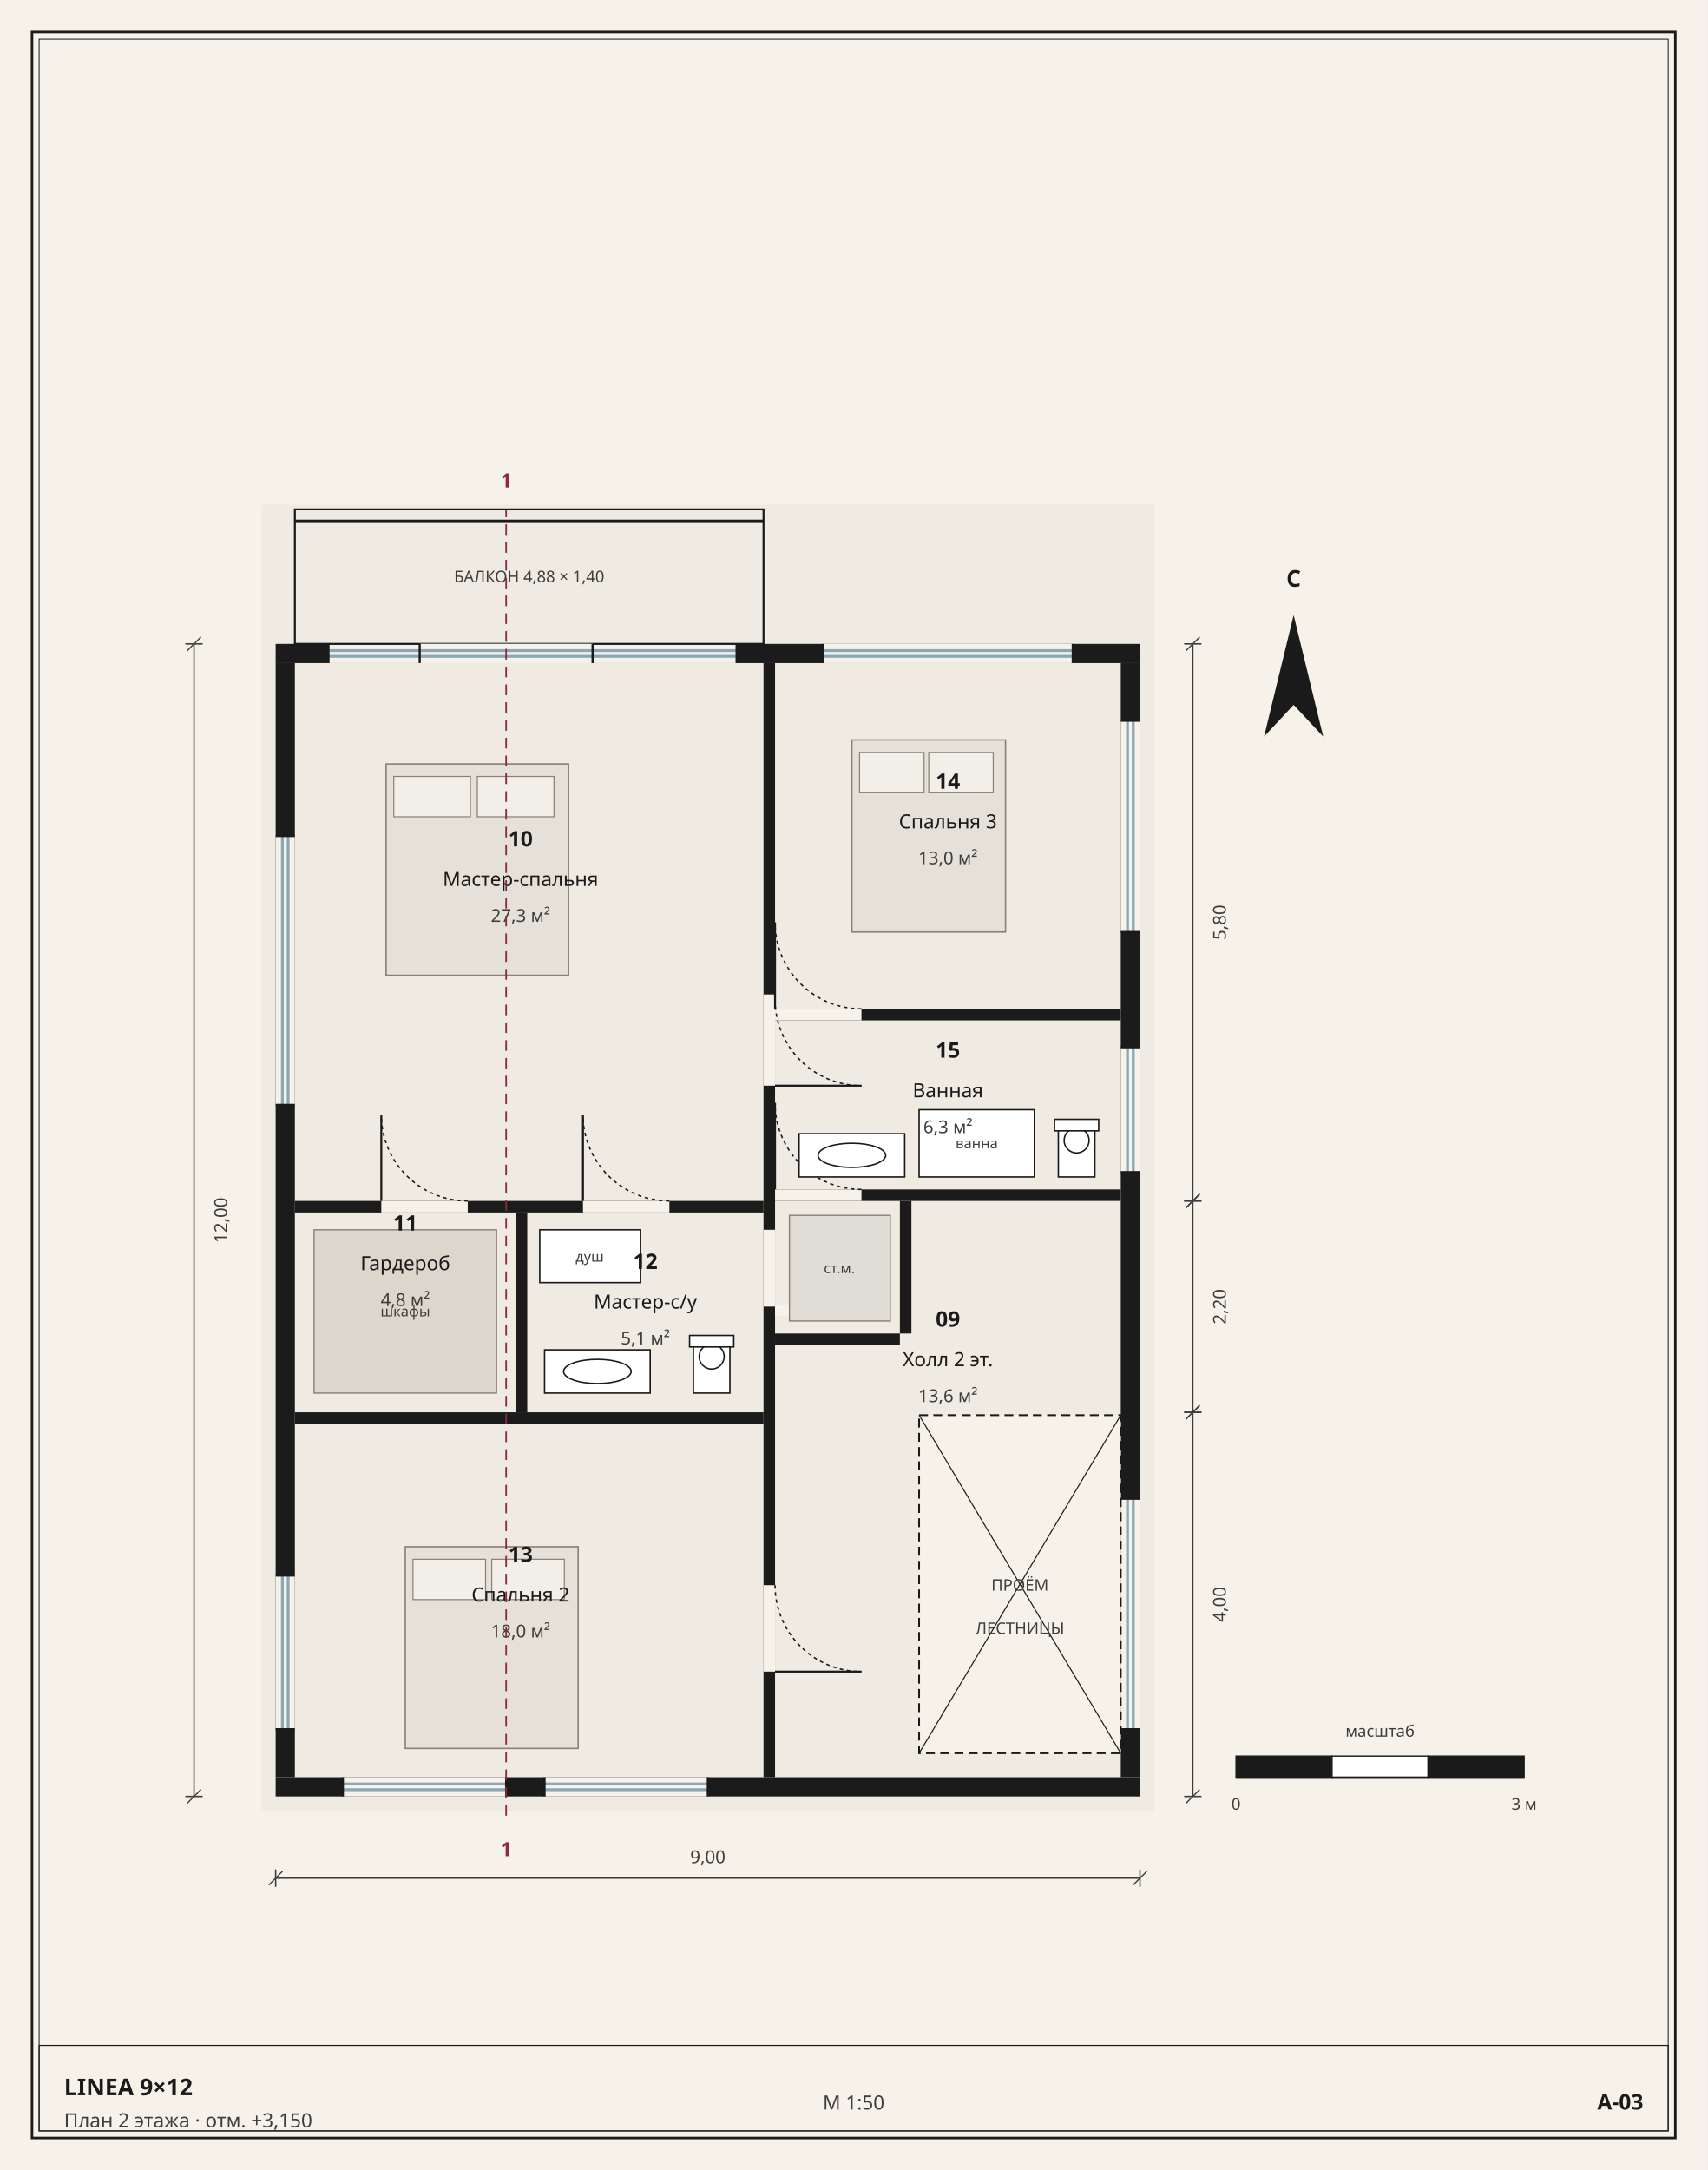
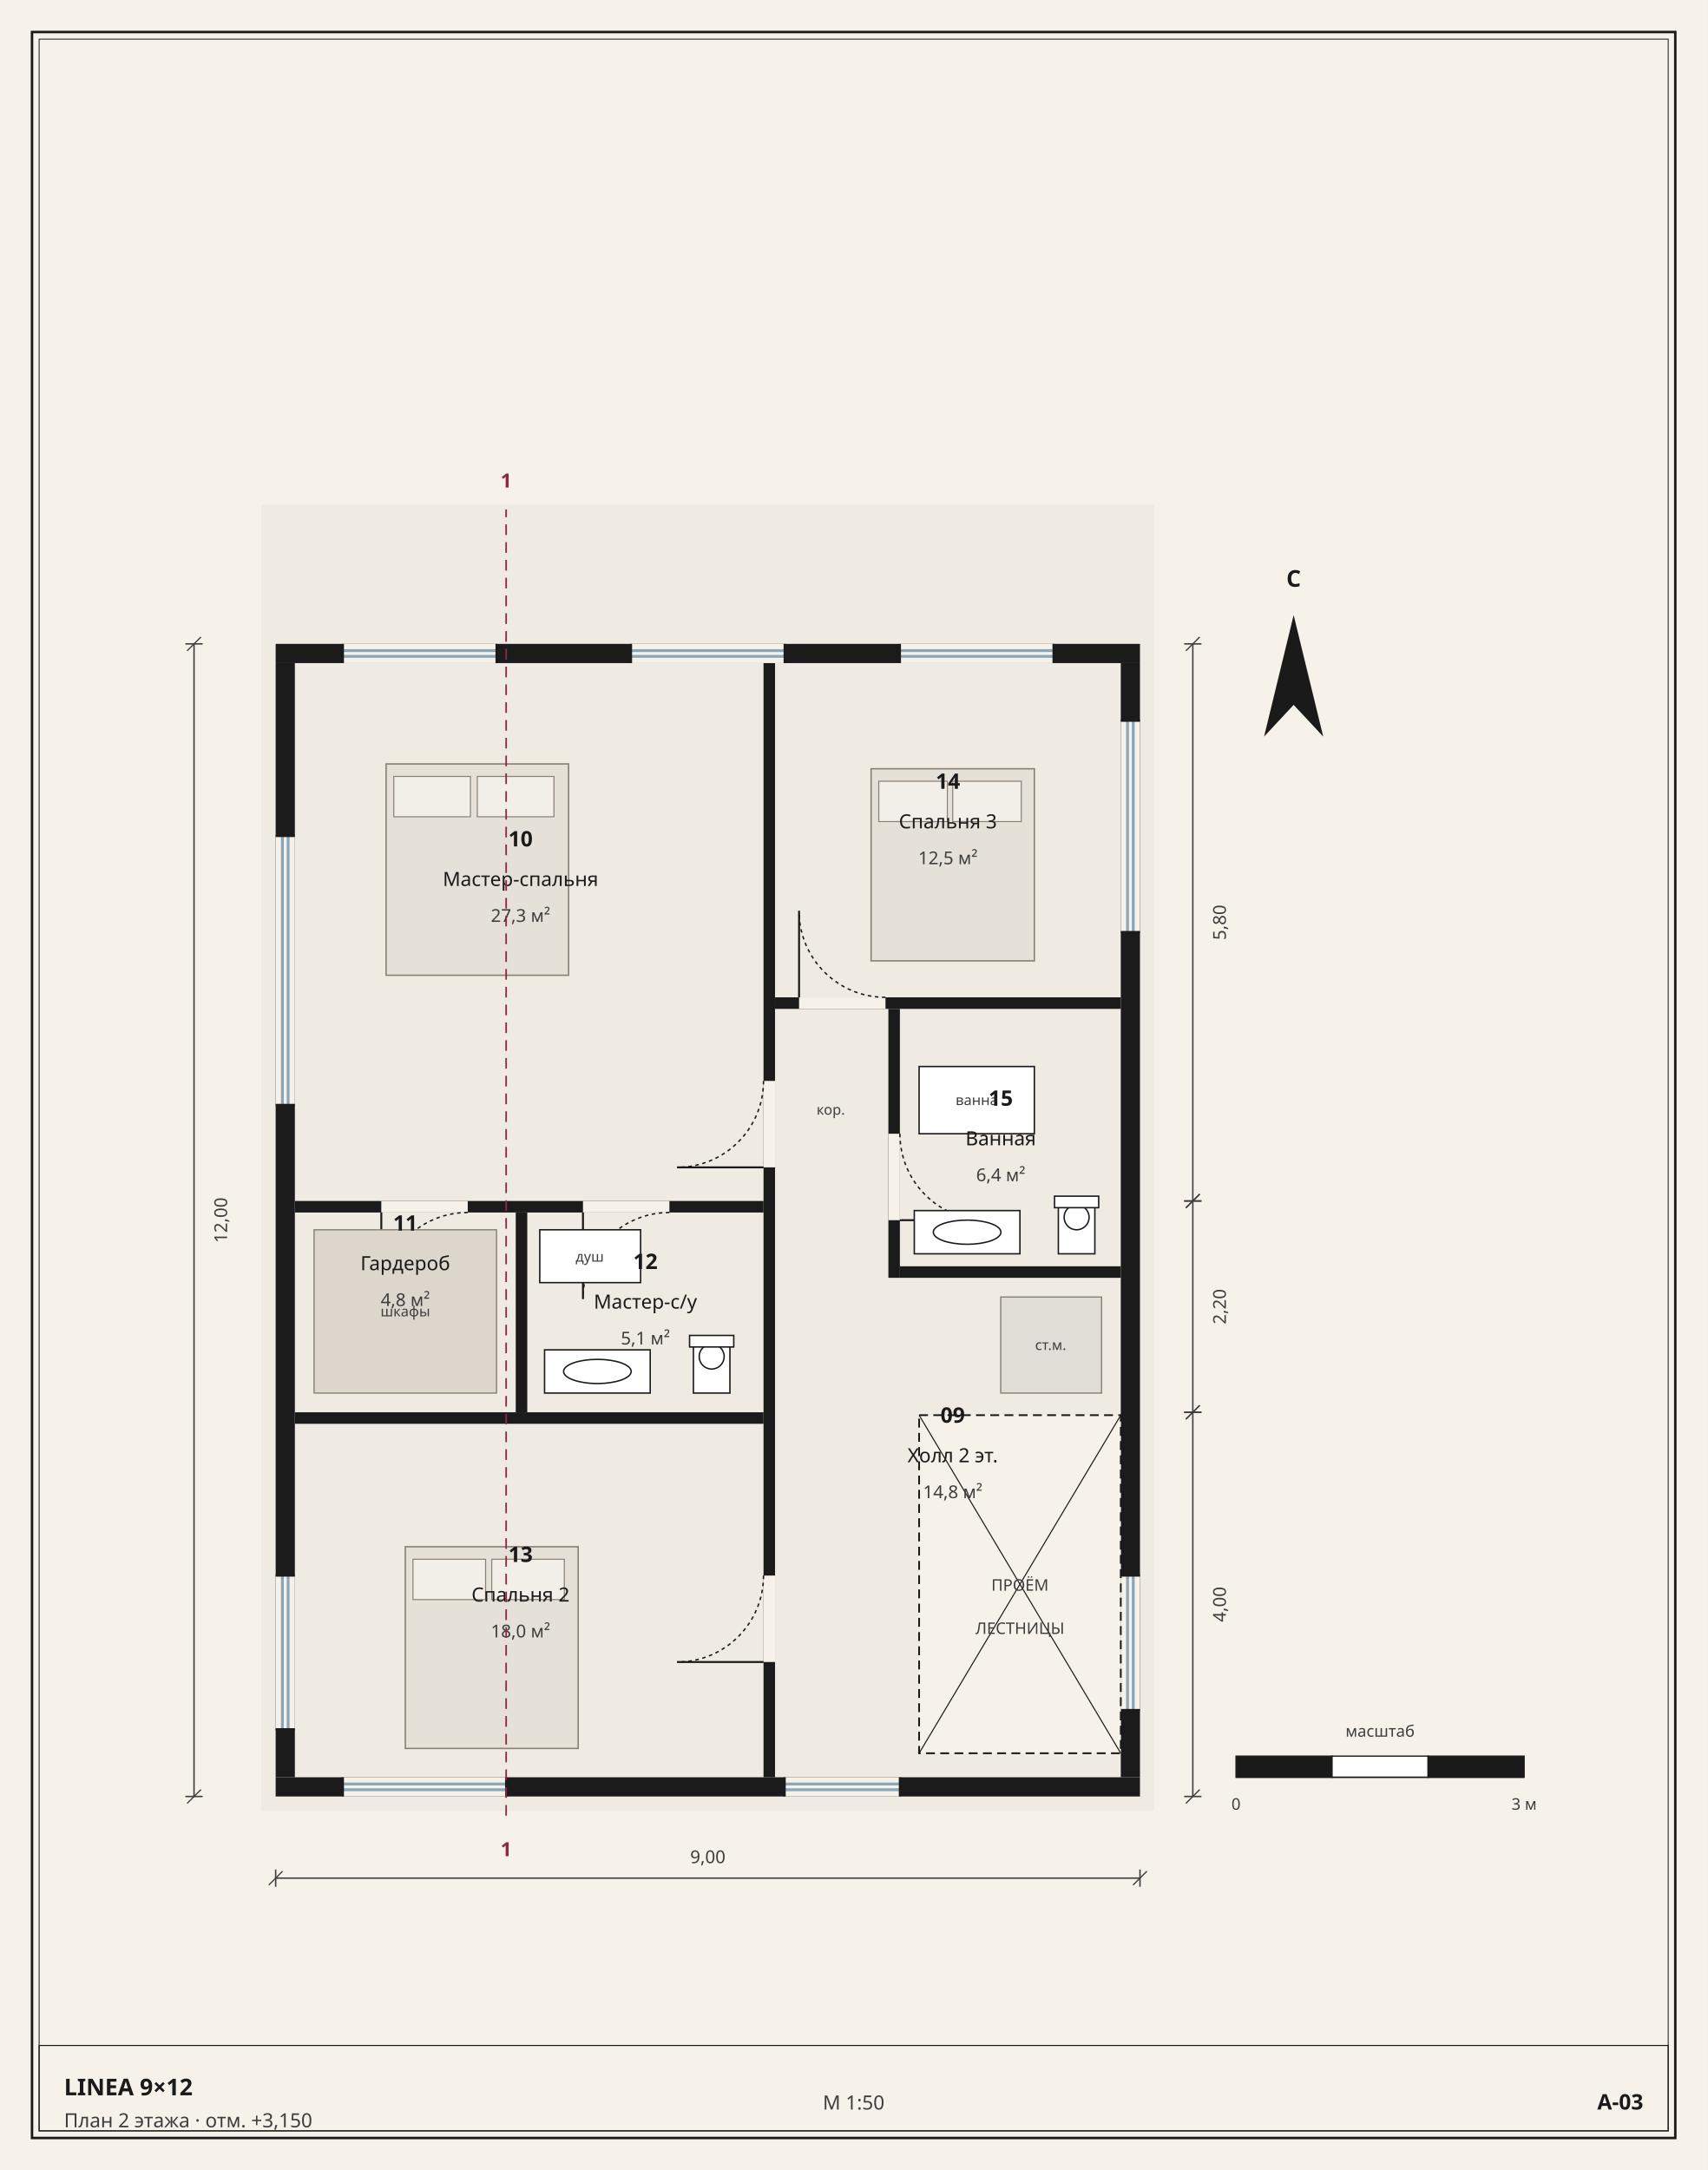
<svg xmlns="http://www.w3.org/2000/svg" viewBox="0 0 960 1220" width="100%" role="img" aria-label="План 2 этажа  ·  отм. +3,150">
  <rect width="960" height="1220" fill="#f6f2ea" />
  <rect x="18" y="18" width="924" height="1184" fill="none" stroke="#1a1a1a" stroke-width="1.4" />
  <rect x="22" y="22" width="916" height="1176" fill="none" stroke="#1a1a1a" stroke-width="0.5" />
  <rect x="22" y="1150" width="916" height="48" fill="none" stroke="#1a1a1a" stroke-width="0.6" />
  <text x="36" y="1178" font-size="13" font-weight="600" font-family="IBM Plex Sans, Segoe UI, sans-serif" fill="#1a1a1a">LINEA 9×12</text>
  <text x="36" y="1196" font-size="11" font-family="IBM Plex Sans, Segoe UI, sans-serif" fill="#3d3d3d">План 2 этажа  ·  отм. +3,150</text>
  <text x="480" y="1186" font-size="11" text-anchor="middle" font-family="IBM Plex Sans, Segoe UI, sans-serif" fill="#3d3d3d">М 1:50</text>
  <text x="924" y="1186" font-size="12" text-anchor="end" font-weight="600" font-family="IBM Plex Sans, Segoe UI, sans-serif" fill="#1a1a1a">А-03</text>
  <rect x="146.90" y="283.70" width="502.20" height="734.40" fill="#efebe3" stroke="none" stroke-width="1" opacity="1" />
  <rect x="155.00" y="999.20" width="486.00" height="10.80" fill="#1b1b1b" stroke="none" stroke-width="1" opacity="1" />
  <rect x="155.00" y="362.00" width="486.00" height="10.80" fill="#1b1b1b" stroke="none" stroke-width="1" opacity="1" />
  <rect x="155.00" y="372.80" width="10.80" height="626.40" fill="#1b1b1b" stroke="none" stroke-width="1" opacity="1" />
  <rect x="630.20" y="372.80" width="10.80" height="626.40" fill="#1b1b1b" stroke="none" stroke-width="1" opacity="1" />
  <rect x="429.32" y="372.80" width="6.48" height="626.40" fill="#1b1b1b" stroke="none" stroke-width="1" opacity="1" />
  <rect x="165.80" y="794.00" width="263.52" height="6.48" fill="#1b1b1b" stroke="none" stroke-width="1" opacity="1" />
  <rect x="165.80" y="675.20" width="263.52" height="6.48" fill="#1b1b1b" stroke="none" stroke-width="1" opacity="1" />
  <rect x="290.00" y="681.68" width="6.48" height="112.32" fill="#1b1b1b" stroke="none" stroke-width="1" opacity="1" />
-   <rect x="435.80" y="668.72" width="194.40" height="6.48" fill="#1b1b1b" stroke="none" stroke-width="1" opacity="1" />
-   <rect x="435.80" y="567.20" width="194.40" height="6.48" fill="#1b1b1b" stroke="none" stroke-width="1" opacity="1" />
-   <rect x="435.80" y="749.72" width="70.20" height="6.48" fill="#1b1b1b" stroke="none" stroke-width="1" opacity="1" />
-   <rect x="506.00" y="675.20" width="6.48" height="74.52" fill="#1b1b1b" stroke="none" stroke-width="1" opacity="1" />
-   <rect x="429.32" y="891.20" width="6.48" height="48.60" fill="#f6f2ea" stroke="none" stroke-width="1" opacity="1" />
-   <rect x="429.32" y="559.10" width="6.48" height="51.30" fill="#f6f2ea" stroke="none" stroke-width="1" opacity="1" />
-   <rect x="429.32" y="691.40" width="6.48" height="43.20" fill="#f6f2ea" stroke="none" stroke-width="1" opacity="1" />
+   <rect x="499.52" y="567.20" width="6.48" height="151.20" fill="#1b1b1b" stroke="none" stroke-width="1" opacity="1" />
+   <rect x="506.00" y="711.92" width="124.20" height="6.48" fill="#1b1b1b" stroke="none" stroke-width="1" opacity="1" />
+   <rect x="435.80" y="560.72" width="194.40" height="6.48" fill="#1b1b1b" stroke="none" stroke-width="1" opacity="1" />
+   <rect x="429.32" y="885.80" width="6.48" height="48.60" fill="#f6f2ea" stroke="none" stroke-width="1" opacity="1" />
+   <rect x="429.32" y="607.70" width="6.48" height="48.60" fill="#f6f2ea" stroke="none" stroke-width="1" opacity="1" />
+   <rect x="449.30" y="560.72" width="48.60" height="6.48" fill="#f6f2ea" stroke="none" stroke-width="1" opacity="1" />
+   <rect x="499.52" y="637.40" width="6.48" height="48.60" fill="#f6f2ea" stroke="none" stroke-width="1" opacity="1" />
  <rect x="214.40" y="675.20" width="48.60" height="6.48" fill="#f6f2ea" stroke="none" stroke-width="1" opacity="1" />
  <rect x="327.80" y="675.20" width="48.60" height="6.48" fill="#f6f2ea" stroke="none" stroke-width="1" opacity="1" />
-   <rect x="435.80" y="668.72" width="48.60" height="6.48" fill="#f6f2ea" stroke="none" stroke-width="1" opacity="1" />
-   <rect x="435.80" y="567.20" width="48.60" height="6.48" fill="#f6f2ea" stroke="none" stroke-width="1" opacity="1" />
-   <rect x="435.80" y="733.52" width="43.20" height="6.48" fill="#f6f2ea" stroke="none" stroke-width="1" opacity="1" />
  <rect x="192.80" y="999.20" width="91.80" height="10.80" fill="#f6f2ea" stroke="none" stroke-width="1" opacity="1" />
  <line x1="192.80" y1="1006.22" x2="284.60" y2="1006.22" stroke="#8aa7b8" stroke-width="1.6" stroke-linecap="butt" />
  <line x1="192.80" y1="1002.98" x2="284.60" y2="1002.98" stroke="#8aa7b8" stroke-width="1.6" stroke-linecap="butt" />
  <line x1="192.80" y1="1010.00" x2="192.80" y2="999.20" stroke="#1a1a1a" stroke-width="1.2" stroke-linecap="butt" />
  <line x1="284.60" y1="1010.00" x2="284.60" y2="999.20" stroke="#1a1a1a" stroke-width="1.2" stroke-linecap="butt" />
-   <rect x="306.20" y="999.20" width="91.80" height="10.80" fill="#f6f2ea" stroke="none" stroke-width="1" opacity="1" />
-   <line x1="306.20" y1="1006.22" x2="398.00" y2="1006.22" stroke="#8aa7b8" stroke-width="1.6" stroke-linecap="butt" />
-   <line x1="306.20" y1="1002.98" x2="398.00" y2="1002.98" stroke="#8aa7b8" stroke-width="1.6" stroke-linecap="butt" />
-   <line x1="306.20" y1="1010.00" x2="306.20" y2="999.20" stroke="#1a1a1a" stroke-width="1.2" stroke-linecap="butt" />
-   <line x1="398.00" y1="1010.00" x2="398.00" y2="999.20" stroke="#1a1a1a" stroke-width="1.2" stroke-linecap="butt" />
-   <rect x="184.70" y="362.00" width="108.00" height="10.80" fill="#f6f2ea" stroke="none" stroke-width="1" opacity="1" />
-   <line x1="184.70" y1="369.02" x2="292.70" y2="369.02" stroke="#8aa7b8" stroke-width="1.6" stroke-linecap="butt" />
-   <line x1="184.70" y1="365.78" x2="292.70" y2="365.78" stroke="#8aa7b8" stroke-width="1.6" stroke-linecap="butt" />
-   <line x1="184.70" y1="372.80" x2="184.70" y2="362.00" stroke="#1a1a1a" stroke-width="1.2" stroke-linecap="butt" />
-   <line x1="292.70" y1="372.80" x2="292.70" y2="362.00" stroke="#1a1a1a" stroke-width="1.2" stroke-linecap="butt" />
-   <rect x="306.20" y="362.00" width="108.00" height="10.80" fill="#f6f2ea" stroke="none" stroke-width="1" opacity="1" />
-   <line x1="306.20" y1="369.02" x2="414.20" y2="369.02" stroke="#8aa7b8" stroke-width="1.6" stroke-linecap="butt" />
-   <line x1="306.20" y1="365.78" x2="414.20" y2="365.78" stroke="#8aa7b8" stroke-width="1.6" stroke-linecap="butt" />
-   <line x1="306.20" y1="372.80" x2="306.20" y2="362.00" stroke="#1a1a1a" stroke-width="1.2" stroke-linecap="butt" />
-   <line x1="414.20" y1="372.80" x2="414.20" y2="362.00" stroke="#1a1a1a" stroke-width="1.2" stroke-linecap="butt" />
-   <rect x="462.80" y="362.00" width="140.40" height="10.80" fill="#f6f2ea" stroke="none" stroke-width="1" opacity="1" />
-   <line x1="462.80" y1="369.02" x2="603.20" y2="369.02" stroke="#8aa7b8" stroke-width="1.6" stroke-linecap="butt" />
-   <line x1="462.80" y1="365.78" x2="603.20" y2="365.78" stroke="#8aa7b8" stroke-width="1.6" stroke-linecap="butt" />
-   <line x1="462.80" y1="372.80" x2="462.80" y2="362.00" stroke="#1a1a1a" stroke-width="1.2" stroke-linecap="butt" />
-   <line x1="603.20" y1="372.80" x2="603.20" y2="362.00" stroke="#1a1a1a" stroke-width="1.2" stroke-linecap="butt" />
+   <rect x="441.20" y="999.20" width="64.80" height="10.80" fill="#f6f2ea" stroke="none" stroke-width="1" opacity="1" />
+   <line x1="441.20" y1="1006.22" x2="506.00" y2="1006.22" stroke="#8aa7b8" stroke-width="1.6" stroke-linecap="butt" />
+   <line x1="441.20" y1="1002.98" x2="506.00" y2="1002.98" stroke="#8aa7b8" stroke-width="1.6" stroke-linecap="butt" />
+   <line x1="441.20" y1="1010.00" x2="441.20" y2="999.20" stroke="#1a1a1a" stroke-width="1.2" stroke-linecap="butt" />
+   <line x1="506.00" y1="1010.00" x2="506.00" y2="999.20" stroke="#1a1a1a" stroke-width="1.2" stroke-linecap="butt" />
+   <rect x="192.80" y="362.00" width="86.40" height="10.80" fill="#f6f2ea" stroke="none" stroke-width="1" opacity="1" />
+   <line x1="192.80" y1="369.02" x2="279.20" y2="369.02" stroke="#8aa7b8" stroke-width="1.6" stroke-linecap="butt" />
+   <line x1="192.80" y1="365.78" x2="279.20" y2="365.78" stroke="#8aa7b8" stroke-width="1.6" stroke-linecap="butt" />
+   <line x1="192.80" y1="372.80" x2="192.80" y2="362.00" stroke="#1a1a1a" stroke-width="1.2" stroke-linecap="butt" />
+   <line x1="279.20" y1="372.80" x2="279.20" y2="362.00" stroke="#1a1a1a" stroke-width="1.2" stroke-linecap="butt" />
+   <rect x="354.80" y="362.00" width="86.40" height="10.80" fill="#f6f2ea" stroke="none" stroke-width="1" opacity="1" />
+   <line x1="354.80" y1="369.02" x2="441.20" y2="369.02" stroke="#8aa7b8" stroke-width="1.6" stroke-linecap="butt" />
+   <line x1="354.80" y1="365.78" x2="441.20" y2="365.78" stroke="#8aa7b8" stroke-width="1.6" stroke-linecap="butt" />
+   <line x1="354.80" y1="372.80" x2="354.80" y2="362.00" stroke="#1a1a1a" stroke-width="1.2" stroke-linecap="butt" />
+   <line x1="441.20" y1="372.80" x2="441.20" y2="362.00" stroke="#1a1a1a" stroke-width="1.2" stroke-linecap="butt" />
+   <rect x="506.00" y="362.00" width="86.40" height="10.80" fill="#f6f2ea" stroke="none" stroke-width="1" opacity="1" />
+   <line x1="506.00" y1="369.02" x2="592.40" y2="369.02" stroke="#8aa7b8" stroke-width="1.6" stroke-linecap="butt" />
+   <line x1="506.00" y1="365.78" x2="592.40" y2="365.78" stroke="#8aa7b8" stroke-width="1.6" stroke-linecap="butt" />
+   <line x1="506.00" y1="372.80" x2="506.00" y2="362.00" stroke="#1a1a1a" stroke-width="1.2" stroke-linecap="butt" />
+   <line x1="592.40" y1="372.80" x2="592.40" y2="362.00" stroke="#1a1a1a" stroke-width="1.2" stroke-linecap="butt" />
  <rect x="155.00" y="885.80" width="10.80" height="86.40" fill="#f6f2ea" stroke="none" stroke-width="1" opacity="1" />
  <line x1="158.78" y1="972.20" x2="158.78" y2="885.80" stroke="#8aa7b8" stroke-width="1.6" stroke-linecap="butt" />
  <line x1="162.02" y1="972.20" x2="162.02" y2="885.80" stroke="#8aa7b8" stroke-width="1.6" stroke-linecap="butt" />
  <line x1="155.00" y1="972.20" x2="165.80" y2="972.20" stroke="#1a1a1a" stroke-width="1.2" stroke-linecap="butt" />
  <line x1="155.00" y1="885.80" x2="165.80" y2="885.80" stroke="#1a1a1a" stroke-width="1.2" stroke-linecap="butt" />
  <rect x="155.00" y="470.00" width="10.80" height="151.20" fill="#f6f2ea" stroke="none" stroke-width="1" opacity="1" />
  <line x1="158.78" y1="621.20" x2="158.78" y2="470.00" stroke="#8aa7b8" stroke-width="1.6" stroke-linecap="butt" />
  <line x1="162.02" y1="621.20" x2="162.02" y2="470.00" stroke="#8aa7b8" stroke-width="1.6" stroke-linecap="butt" />
  <line x1="155.00" y1="621.20" x2="165.80" y2="621.20" stroke="#1a1a1a" stroke-width="1.2" stroke-linecap="butt" />
  <line x1="155.00" y1="470.00" x2="165.80" y2="470.00" stroke="#1a1a1a" stroke-width="1.2" stroke-linecap="butt" />
-   <rect x="630.20" y="842.60" width="10.80" height="129.60" fill="#f6f2ea" stroke="none" stroke-width="1" opacity="1" />
-   <line x1="633.98" y1="972.20" x2="633.98" y2="842.60" stroke="#8aa7b8" stroke-width="1.6" stroke-linecap="butt" />
-   <line x1="637.22" y1="972.20" x2="637.22" y2="842.60" stroke="#8aa7b8" stroke-width="1.6" stroke-linecap="butt" />
-   <line x1="630.20" y1="972.20" x2="641.00" y2="972.20" stroke="#1a1a1a" stroke-width="1.2" stroke-linecap="butt" />
-   <line x1="630.20" y1="842.60" x2="641.00" y2="842.60" stroke="#1a1a1a" stroke-width="1.2" stroke-linecap="butt" />
-   <rect x="630.20" y="588.80" width="10.80" height="70.20" fill="#f6f2ea" stroke="none" stroke-width="1" opacity="1" />
-   <line x1="633.98" y1="659.00" x2="633.98" y2="588.80" stroke="#8aa7b8" stroke-width="1.6" stroke-linecap="butt" />
-   <line x1="637.22" y1="659.00" x2="637.22" y2="588.80" stroke="#8aa7b8" stroke-width="1.6" stroke-linecap="butt" />
-   <line x1="630.20" y1="659.00" x2="641.00" y2="659.00" stroke="#1a1a1a" stroke-width="1.2" stroke-linecap="butt" />
-   <line x1="630.20" y1="588.80" x2="641.00" y2="588.80" stroke="#1a1a1a" stroke-width="1.2" stroke-linecap="butt" />
+   <rect x="630.20" y="885.80" width="10.80" height="75.60" fill="#f6f2ea" stroke="none" stroke-width="1" opacity="1" />
+   <line x1="633.98" y1="961.40" x2="633.98" y2="885.80" stroke="#8aa7b8" stroke-width="1.6" stroke-linecap="butt" />
+   <line x1="637.22" y1="961.40" x2="637.22" y2="885.80" stroke="#8aa7b8" stroke-width="1.6" stroke-linecap="butt" />
+   <line x1="630.20" y1="961.40" x2="641.00" y2="961.40" stroke="#1a1a1a" stroke-width="1.2" stroke-linecap="butt" />
+   <line x1="630.20" y1="885.80" x2="641.00" y2="885.80" stroke="#1a1a1a" stroke-width="1.2" stroke-linecap="butt" />
  <rect x="630.20" y="405.20" width="10.80" height="118.80" fill="#f6f2ea" stroke="none" stroke-width="1" opacity="1" />
  <line x1="633.98" y1="524.00" x2="633.98" y2="405.20" stroke="#8aa7b8" stroke-width="1.6" stroke-linecap="butt" />
  <line x1="637.22" y1="524.00" x2="637.22" y2="405.20" stroke="#8aa7b8" stroke-width="1.6" stroke-linecap="butt" />
  <line x1="630.20" y1="524.00" x2="641.00" y2="524.00" stroke="#1a1a1a" stroke-width="1.2" stroke-linecap="butt" />
  <line x1="630.20" y1="405.20" x2="641.00" y2="405.20" stroke="#1a1a1a" stroke-width="1.2" stroke-linecap="butt" />
-   <line x1="435.80" y1="939.80" x2="484.40" y2="939.80" stroke="#1a1a1a" stroke-width="1.1" stroke-linecap="butt" />
-   <path d="M 435.80 891.20 A 48.60 48.60 0 0 0 484.40 939.80" fill="none" stroke="#1a1a1a" stroke-width="0.8" stroke-dasharray="2 2" />
-   <line x1="435.80" y1="610.40" x2="484.40" y2="610.40" stroke="#1a1a1a" stroke-width="1.1" stroke-linecap="butt" />
-   <path d="M 435.80 561.80 A 48.60 48.60 0 0 0 484.40 610.40" fill="none" stroke="#1a1a1a" stroke-width="0.8" stroke-dasharray="2 2" />
-   <line x1="214.40" y1="675.20" x2="214.40" y2="626.60" stroke="#1a1a1a" stroke-width="1.1" stroke-linecap="butt" />
-   <path d="M 263.00 675.20 A 48.60 48.60 0 0 1 214.40 626.60" fill="none" stroke="#1a1a1a" stroke-width="0.8" stroke-dasharray="2 2" />
-   <line x1="327.80" y1="675.20" x2="327.80" y2="626.60" stroke="#1a1a1a" stroke-width="1.1" stroke-linecap="butt" />
-   <path d="M 376.40 675.20 A 48.60 48.60 0 0 1 327.80 626.60" fill="none" stroke="#1a1a1a" stroke-width="0.8" stroke-dasharray="2 2" />
-   <line x1="435.80" y1="668.72" x2="435.80" y2="620.12" stroke="#1a1a1a" stroke-width="1.1" stroke-linecap="butt" />
-   <path d="M 484.40 668.72 A 48.60 48.60 0 0 1 435.80 620.12" fill="none" stroke="#1a1a1a" stroke-width="0.8" stroke-dasharray="2 2" />
-   <line x1="435.80" y1="567.20" x2="435.80" y2="518.60" stroke="#1a1a1a" stroke-width="1.1" stroke-linecap="butt" />
-   <path d="M 484.40 567.20 A 48.60 48.60 0 0 1 435.80 518.60" fill="none" stroke="#1a1a1a" stroke-width="0.8" stroke-dasharray="2 2" />
+   <line x1="429.32" y1="934.40" x2="380.72" y2="934.40" stroke="#1a1a1a" stroke-width="1.1" stroke-linecap="butt" />
+   <path d="M 429.32 885.80 A 48.60 48.60 0 0 1 380.72 934.40" fill="none" stroke="#1a1a1a" stroke-width="0.8" stroke-dasharray="2 2" />
+   <line x1="429.32" y1="656.30" x2="380.72" y2="656.30" stroke="#1a1a1a" stroke-width="1.1" stroke-linecap="butt" />
+   <path d="M 429.32 607.70 A 48.60 48.60 0 0 1 380.72 656.30" fill="none" stroke="#1a1a1a" stroke-width="0.8" stroke-dasharray="2 2" />
+   <line x1="449.30" y1="560.72" x2="449.30" y2="512.12" stroke="#1a1a1a" stroke-width="1.1" stroke-linecap="butt" />
+   <path d="M 497.90 560.72 A 48.60 48.60 0 0 1 449.30 512.12" fill="none" stroke="#1a1a1a" stroke-width="0.8" stroke-dasharray="2 2" />
+   <line x1="506.00" y1="686.00" x2="554.60" y2="686.00" stroke="#1a1a1a" stroke-width="1.1" stroke-linecap="butt" />
+   <path d="M 506.00 637.40 A 48.60 48.60 0 0 0 554.60 686.00" fill="none" stroke="#1a1a1a" stroke-width="0.8" stroke-dasharray="2 2" />
+   <line x1="214.40" y1="681.68" x2="214.40" y2="730.28" stroke="#1a1a1a" stroke-width="1.1" stroke-linecap="butt" />
+   <path d="M 263.00 681.68 A 48.60 48.60 0 0 0 214.40 730.28" fill="none" stroke="#1a1a1a" stroke-width="0.8" stroke-dasharray="2 2" />
+   <line x1="327.80" y1="681.68" x2="327.80" y2="730.28" stroke="#1a1a1a" stroke-width="1.1" stroke-linecap="butt" />
+   <path d="M 376.40 681.68 A 48.60 48.60 0 0 0 327.80 730.28" fill="none" stroke="#1a1a1a" stroke-width="0.8" stroke-dasharray="2 2" />
  <rect x="227.90" y="869.60" width="97.20" height="113.40" fill="#e6e1d8" stroke="#8a8074" stroke-width="0.8" opacity="1" />
  <rect x="232.22" y="876.62" width="40.82" height="22.68" fill="#f2eee8" stroke="#8a8074" stroke-width="0.6" opacity="1" />
  <rect x="276.50" y="876.62" width="40.82" height="22.68" fill="#f2eee8" stroke="#8a8074" stroke-width="0.6" opacity="1" />
  <rect x="217.10" y="429.50" width="102.60" height="118.80" fill="#e6e1d8" stroke="#8a8074" stroke-width="0.8" opacity="1" />
  <rect x="221.42" y="436.52" width="43.09" height="22.68" fill="#f2eee8" stroke="#8a8074" stroke-width="0.6" opacity="1" />
  <rect x="268.40" y="436.52" width="43.09" height="22.68" fill="#f2eee8" stroke="#8a8074" stroke-width="0.6" opacity="1" />
-   <rect x="479.00" y="416.00" width="86.40" height="108.00" fill="#e6e1d8" stroke="#8a8074" stroke-width="0.8" opacity="1" />
-   <rect x="483.32" y="423.02" width="36.29" height="22.68" fill="#f2eee8" stroke="#8a8074" stroke-width="0.6" opacity="1" />
-   <rect x="522.20" y="423.02" width="36.29" height="22.68" fill="#f2eee8" stroke="#8a8074" stroke-width="0.6" opacity="1" />
+   <rect x="489.80" y="432.20" width="91.80" height="108.00" fill="#e6e1d8" stroke="#8a8074" stroke-width="0.8" opacity="1" />
+   <rect x="494.12" y="439.22" width="38.56" height="22.68" fill="#f2eee8" stroke="#8a8074" stroke-width="0.6" opacity="1" />
+   <rect x="535.70" y="439.22" width="38.56" height="22.68" fill="#f2eee8" stroke="#8a8074" stroke-width="0.6" opacity="1" />
  <rect x="176.60" y="691.40" width="102.60" height="91.80" fill="#ddd6cc" stroke="#8a8074" stroke-width="0.7" opacity="1" />
  <text x="227.90" y="737.30" font-size="8" fill="#3d3d3d" text-anchor="middle" font-weight="500" font-family="IBM Plex Sans, Segoe UI, sans-serif" dominant-baseline="middle">шкафы</text>
  <rect x="389.90" y="755.12" width="20.52" height="28.08" fill="white" stroke="#1a1a1a" stroke-width="0.8" opacity="1" />
  <circle cx="400.16" cy="762.68" r="7.02" fill="none" stroke="#1a1a1a" stroke-width="0.8" />
  <rect x="387.74" y="750.80" width="24.84" height="6.48" fill="white" stroke="#1a1a1a" stroke-width="0.8" opacity="1" />
  <rect x="306.20" y="758.90" width="59.40" height="24.30" fill="white" stroke="#1a1a1a" stroke-width="0.8" opacity="1" />
  <ellipse cx="335.90" cy="771.05" rx="19.01" ry="6.80" fill="none" stroke="#1a1a1a" stroke-width="0.8" />
  <rect x="303.50" y="691.40" width="56.70" height="29.70" fill="white" stroke="#1a1a1a" stroke-width="0.8" opacity="1" />
  <text x="331.58" y="706.52" font-size="8" fill="#3d3d3d" text-anchor="middle" font-weight="500" font-family="IBM Plex Sans, Segoe UI, sans-serif" dominant-baseline="middle">душ</text>
-   <rect x="595.10" y="633.62" width="20.52" height="28.08" fill="white" stroke="#1a1a1a" stroke-width="0.8" opacity="1" />
-   <circle cx="605.36" cy="641.18" r="7.02" fill="none" stroke="#1a1a1a" stroke-width="0.8" />
-   <rect x="592.94" y="629.30" width="24.84" height="6.48" fill="white" stroke="#1a1a1a" stroke-width="0.8" opacity="1" />
-   <rect x="449.30" y="637.40" width="59.40" height="24.30" fill="white" stroke="#1a1a1a" stroke-width="0.8" opacity="1" />
-   <ellipse cx="479.00" cy="649.55" rx="19.01" ry="6.80" fill="none" stroke="#1a1a1a" stroke-width="0.8" />
-   <rect x="516.80" y="623.90" width="64.80" height="37.80" fill="white" stroke="#1a1a1a" stroke-width="0.8" opacity="1" />
-   <text x="549.20" y="642.80" font-size="8" fill="#3d3d3d" text-anchor="middle" font-weight="500" font-family="IBM Plex Sans, Segoe UI, sans-serif" dominant-baseline="middle">ванна</text>
-   <rect x="443.90" y="683.30" width="56.70" height="59.40" fill="#e0ddd6" stroke="#8a8074" stroke-width="0.7" opacity="1" />
-   <text x="471.98" y="713.00" font-size="8" fill="#3d3d3d" text-anchor="middle" font-weight="500" font-family="IBM Plex Sans, Segoe UI, sans-serif" dominant-baseline="middle">ст.м.</text>
+   <rect x="595.10" y="676.82" width="20.52" height="28.08" fill="white" stroke="#1a1a1a" stroke-width="0.8" opacity="1" />
+   <circle cx="605.36" cy="684.38" r="7.02" fill="none" stroke="#1a1a1a" stroke-width="0.8" />
+   <rect x="592.94" y="672.50" width="24.84" height="6.48" fill="white" stroke="#1a1a1a" stroke-width="0.8" opacity="1" />
+   <rect x="514.10" y="680.60" width="59.40" height="24.30" fill="white" stroke="#1a1a1a" stroke-width="0.8" opacity="1" />
+   <ellipse cx="543.80" cy="692.75" rx="19.01" ry="6.80" fill="none" stroke="#1a1a1a" stroke-width="0.8" />
+   <rect x="516.80" y="599.60" width="64.80" height="37.80" fill="white" stroke="#1a1a1a" stroke-width="0.8" opacity="1" />
+   <text x="549.20" y="618.50" font-size="8" fill="#3d3d3d" text-anchor="middle" font-weight="500" font-family="IBM Plex Sans, Segoe UI, sans-serif" dominant-baseline="middle">ванна</text>
+   <rect x="562.70" y="729.20" width="56.70" height="54.00" fill="#e0ddd6" stroke="#8a8074" stroke-width="0.7" opacity="1" />
+   <text x="590.78" y="756.20" font-size="8" fill="#3d3d3d" text-anchor="middle" font-weight="500" font-family="IBM Plex Sans, Segoe UI, sans-serif" dominant-baseline="middle">ст.м.</text>
  <rect x="516.80" y="795.62" width="113.40" height="190.08" fill="#f6f2ea" stroke="#1a1a1a" stroke-width="1.0" opacity="1" stroke-dasharray="5 3" />
  <line x1="516.80" y1="985.70" x2="630.20" y2="795.62" stroke="#1a1a1a" stroke-width="0.6" stroke-linecap="butt" />
  <line x1="630.20" y1="985.70" x2="516.80" y2="795.62" stroke="#1a1a1a" stroke-width="0.6" stroke-linecap="butt" />
  <text x="573.50" y="891.20" font-size="9" fill="#3d3d3d" text-anchor="middle" font-weight="500" font-family="IBM Plex Sans, Segoe UI, sans-serif" dominant-baseline="middle">ПРОЁМ</text>
  <text x="573.50" y="915.50" font-size="9" fill="#3d3d3d" text-anchor="middle" font-weight="500" font-family="IBM Plex Sans, Segoe UI, sans-serif" dominant-baseline="middle">ЛЕСТНИЦЫ</text>
-   <rect x="165.80" y="286.40" width="263.52" height="75.60" fill="none" stroke="#1a1a1a" stroke-width="1.1" opacity="1" />
-   <line x1="165.80" y1="292.88" x2="429.32" y2="292.88" stroke="#1a1a1a" stroke-width="1.4" stroke-linecap="butt" />
-   <text x="297.56" y="324.20" font-size="9" fill="#3d3d3d" text-anchor="middle" font-weight="500" font-family="IBM Plex Sans, Segoe UI, sans-serif" dominant-baseline="middle">БАЛКОН 4,88 × 1,40</text>
-   <rect x="236.00" y="362.00" width="97.20" height="10.80" fill="#f6f2ea" stroke="none" stroke-width="1" opacity="1" />
-   <rect x="236.00" y="362.00" width="97.20" height="10.80" fill="#f6f2ea" stroke="none" stroke-width="1" opacity="1" />
-   <line x1="236.00" y1="369.02" x2="333.20" y2="369.02" stroke="#8aa7b8" stroke-width="1.6" stroke-linecap="butt" />
-   <line x1="236.00" y1="365.78" x2="333.20" y2="365.78" stroke="#8aa7b8" stroke-width="1.6" stroke-linecap="butt" />
-   <line x1="236.00" y1="372.80" x2="236.00" y2="362.00" stroke="#1a1a1a" stroke-width="1.2" stroke-linecap="butt" />
-   <line x1="333.20" y1="372.80" x2="333.20" y2="362.00" stroke="#1a1a1a" stroke-width="1.2" stroke-linecap="butt" />
  <text x="292.70" y="873.92" font-size="12" fill="#1a1a1a" text-anchor="middle" font-weight="600" font-family="IBM Plex Sans, Segoe UI, sans-serif" dominant-baseline="middle">13</text>
  <text x="292.70" y="896.60" font-size="11" fill="#1a1a1a" text-anchor="middle" font-weight="500" font-family="IBM Plex Sans, Segoe UI, sans-serif" dominant-baseline="middle">Спальня 2</text>
  <text x="292.70" y="917.12" font-size="10" fill="#3d3d3d" text-anchor="middle" font-weight="500" font-family="IBM Plex Sans, Segoe UI, sans-serif" dominant-baseline="middle">18,0 м²</text>
  <text x="227.90" y="687.62" font-size="12" fill="#1a1a1a" text-anchor="middle" font-weight="600" font-family="IBM Plex Sans, Segoe UI, sans-serif" dominant-baseline="middle">11</text>
  <text x="227.90" y="710.30" font-size="11" fill="#1a1a1a" text-anchor="middle" font-weight="500" font-family="IBM Plex Sans, Segoe UI, sans-serif" dominant-baseline="middle">Гардероб</text>
  <text x="227.90" y="730.82" font-size="10" fill="#3d3d3d" text-anchor="middle" font-weight="500" font-family="IBM Plex Sans, Segoe UI, sans-serif" dominant-baseline="middle">4,8 м²</text>
  <text x="362.90" y="709.22" font-size="12" fill="#1a1a1a" text-anchor="middle" font-weight="600" font-family="IBM Plex Sans, Segoe UI, sans-serif" dominant-baseline="middle">12</text>
  <text x="362.90" y="731.90" font-size="11" fill="#1a1a1a" text-anchor="middle" font-weight="500" font-family="IBM Plex Sans, Segoe UI, sans-serif" dominant-baseline="middle">Мастер-с/у</text>
  <text x="362.90" y="752.42" font-size="10" fill="#3d3d3d" text-anchor="middle" font-weight="500" font-family="IBM Plex Sans, Segoe UI, sans-serif" dominant-baseline="middle">5,1 м²</text>
  <text x="292.70" y="471.62" font-size="12" fill="#1a1a1a" text-anchor="middle" font-weight="600" font-family="IBM Plex Sans, Segoe UI, sans-serif" dominant-baseline="middle">10</text>
  <text x="292.70" y="494.30" font-size="11" fill="#1a1a1a" text-anchor="middle" font-weight="500" font-family="IBM Plex Sans, Segoe UI, sans-serif" dominant-baseline="middle">Мастер-спальня</text>
  <text x="292.70" y="514.82" font-size="10" fill="#3d3d3d" text-anchor="middle" font-weight="500" font-family="IBM Plex Sans, Segoe UI, sans-serif" dominant-baseline="middle">27,3 м²</text>
-   <text x="533.00" y="741.62" font-size="12" fill="#1a1a1a" text-anchor="middle" font-weight="600" font-family="IBM Plex Sans, Segoe UI, sans-serif" dominant-baseline="middle">09</text>
-   <text x="533.00" y="764.30" font-size="11" fill="#1a1a1a" text-anchor="middle" font-weight="500" font-family="IBM Plex Sans, Segoe UI, sans-serif" dominant-baseline="middle">Холл 2 эт.</text>
-   <text x="533.00" y="784.82" font-size="10" fill="#3d3d3d" text-anchor="middle" font-weight="500" font-family="IBM Plex Sans, Segoe UI, sans-serif" dominant-baseline="middle">13,6 м²</text>
-   <text x="533.00" y="590.42" font-size="12" fill="#1a1a1a" text-anchor="middle" font-weight="600" font-family="IBM Plex Sans, Segoe UI, sans-serif" dominant-baseline="middle">15</text>
-   <text x="533.00" y="613.10" font-size="11" fill="#1a1a1a" text-anchor="middle" font-weight="500" font-family="IBM Plex Sans, Segoe UI, sans-serif" dominant-baseline="middle">Ванная</text>
-   <text x="533.00" y="633.62" font-size="10" fill="#3d3d3d" text-anchor="middle" font-weight="500" font-family="IBM Plex Sans, Segoe UI, sans-serif" dominant-baseline="middle">6,3 м²</text>
+   <text x="535.70" y="795.62" font-size="12" fill="#1a1a1a" text-anchor="middle" font-weight="600" font-family="IBM Plex Sans, Segoe UI, sans-serif" dominant-baseline="middle">09</text>
+   <text x="535.70" y="818.30" font-size="11" fill="#1a1a1a" text-anchor="middle" font-weight="500" font-family="IBM Plex Sans, Segoe UI, sans-serif" dominant-baseline="middle">Холл 2 эт.</text>
+   <text x="535.70" y="838.82" font-size="10" fill="#3d3d3d" text-anchor="middle" font-weight="500" font-family="IBM Plex Sans, Segoe UI, sans-serif" dominant-baseline="middle">14,8 м²</text>
+   <text x="467.12" y="623.90" font-size="8" fill="#3d3d3d" text-anchor="middle" font-weight="500" font-family="IBM Plex Sans, Segoe UI, sans-serif" dominant-baseline="middle">кор.</text>
+   <text x="562.70" y="617.42" font-size="12" fill="#1a1a1a" text-anchor="middle" font-weight="600" font-family="IBM Plex Sans, Segoe UI, sans-serif" dominant-baseline="middle">15</text>
+   <text x="562.70" y="640.10" font-size="11" fill="#1a1a1a" text-anchor="middle" font-weight="500" font-family="IBM Plex Sans, Segoe UI, sans-serif" dominant-baseline="middle">Ванная</text>
+   <text x="562.70" y="660.62" font-size="10" fill="#3d3d3d" text-anchor="middle" font-weight="500" font-family="IBM Plex Sans, Segoe UI, sans-serif" dominant-baseline="middle">6,4 м²</text>
  <text x="533.00" y="439.22" font-size="12" fill="#1a1a1a" text-anchor="middle" font-weight="600" font-family="IBM Plex Sans, Segoe UI, sans-serif" dominant-baseline="middle">14</text>
  <text x="533.00" y="461.90" font-size="11" fill="#1a1a1a" text-anchor="middle" font-weight="500" font-family="IBM Plex Sans, Segoe UI, sans-serif" dominant-baseline="middle">Спальня 3</text>
-   <text x="533.00" y="482.42" font-size="10" fill="#3d3d3d" text-anchor="middle" font-weight="500" font-family="IBM Plex Sans, Segoe UI, sans-serif" dominant-baseline="middle">13,0 м²</text>
+   <text x="533.00" y="482.42" font-size="10" fill="#3d3d3d" text-anchor="middle" font-weight="500" font-family="IBM Plex Sans, Segoe UI, sans-serif" dominant-baseline="middle">12,5 м²</text>
  <line x1="155.00" y1="1055.90" x2="641.00" y2="1055.90" stroke="#3d3d3d" stroke-width="0.8" stroke-linecap="butt" />
  <line x1="155.00" y1="1060.76" x2="155.00" y2="1051.04" stroke="#3d3d3d" stroke-width="0.8" stroke-linecap="butt" />
  <line x1="641.00" y1="1060.76" x2="641.00" y2="1051.04" stroke="#3d3d3d" stroke-width="0.8" stroke-linecap="butt" />
  <line x1="151.11" y1="1059.79" x2="158.89" y2="1052.01" stroke="#3d3d3d" stroke-width="0.7" stroke-linecap="butt" />
  <line x1="637.11" y1="1059.79" x2="644.89" y2="1052.01" stroke="#3d3d3d" stroke-width="0.7" stroke-linecap="butt" />
  <text x="398.00" y="1044.02" font-size="10" fill="#3d3d3d" text-anchor="middle" font-weight="500" font-family="IBM Plex Sans, Segoe UI, sans-serif" dominant-baseline="middle">9,00</text>
  <line x1="109.10" y1="1010.00" x2="109.10" y2="362.00" stroke="#3d3d3d" stroke-width="0.8" stroke-linecap="butt" />
  <line x1="104.24" y1="1010.00" x2="113.96" y2="1010.00" stroke="#3d3d3d" stroke-width="0.8" stroke-linecap="butt" />
  <line x1="104.24" y1="362.00" x2="113.96" y2="362.00" stroke="#3d3d3d" stroke-width="0.8" stroke-linecap="butt" />
  <line x1="105.21" y1="1013.89" x2="112.99" y2="1006.11" stroke="#3d3d3d" stroke-width="0.7" stroke-linecap="butt" />
  <line x1="105.21" y1="365.89" x2="112.99" y2="358.11" stroke="#3d3d3d" stroke-width="0.7" stroke-linecap="butt" />
  <text x="124.22" y="686.00" font-size="10" fill="#3d3d3d" text-anchor="middle" font-weight="500" font-family="IBM Plex Sans, Segoe UI, sans-serif" dominant-baseline="middle" transform="rotate(-90 124.22 686.00)">12,00</text>
  <line x1="670.70" y1="1010.00" x2="670.70" y2="794.00" stroke="#3d3d3d" stroke-width="0.8" stroke-linecap="butt" />
  <line x1="665.84" y1="1010.00" x2="675.56" y2="1010.00" stroke="#3d3d3d" stroke-width="0.8" stroke-linecap="butt" />
  <line x1="665.84" y1="794.00" x2="675.56" y2="794.00" stroke="#3d3d3d" stroke-width="0.8" stroke-linecap="butt" />
  <line x1="666.81" y1="1013.89" x2="674.59" y2="1006.11" stroke="#3d3d3d" stroke-width="0.7" stroke-linecap="butt" />
  <line x1="666.81" y1="797.89" x2="674.59" y2="790.11" stroke="#3d3d3d" stroke-width="0.7" stroke-linecap="butt" />
  <text x="685.82" y="902.00" font-size="10" fill="#3d3d3d" text-anchor="middle" font-weight="500" font-family="IBM Plex Sans, Segoe UI, sans-serif" dominant-baseline="middle" transform="rotate(-90 685.82 902.00)">4,00</text>
  <line x1="670.70" y1="794.00" x2="670.70" y2="675.20" stroke="#3d3d3d" stroke-width="0.8" stroke-linecap="butt" />
  <line x1="665.84" y1="794.00" x2="675.56" y2="794.00" stroke="#3d3d3d" stroke-width="0.8" stroke-linecap="butt" />
  <line x1="665.84" y1="675.20" x2="675.56" y2="675.20" stroke="#3d3d3d" stroke-width="0.8" stroke-linecap="butt" />
  <line x1="666.81" y1="797.89" x2="674.59" y2="790.11" stroke="#3d3d3d" stroke-width="0.7" stroke-linecap="butt" />
  <line x1="666.81" y1="679.09" x2="674.59" y2="671.31" stroke="#3d3d3d" stroke-width="0.7" stroke-linecap="butt" />
  <text x="685.82" y="734.60" font-size="10" fill="#3d3d3d" text-anchor="middle" font-weight="500" font-family="IBM Plex Sans, Segoe UI, sans-serif" dominant-baseline="middle" transform="rotate(-90 685.82 734.60)">2,20</text>
  <line x1="670.70" y1="675.20" x2="670.70" y2="362.00" stroke="#3d3d3d" stroke-width="0.8" stroke-linecap="butt" />
  <line x1="665.84" y1="675.20" x2="675.56" y2="675.20" stroke="#3d3d3d" stroke-width="0.8" stroke-linecap="butt" />
  <line x1="665.84" y1="362.00" x2="675.56" y2="362.00" stroke="#3d3d3d" stroke-width="0.8" stroke-linecap="butt" />
  <line x1="666.81" y1="679.09" x2="674.59" y2="671.31" stroke="#3d3d3d" stroke-width="0.7" stroke-linecap="butt" />
  <line x1="666.81" y1="365.89" x2="674.59" y2="358.11" stroke="#3d3d3d" stroke-width="0.7" stroke-linecap="butt" />
  <text x="685.82" y="518.60" font-size="10" fill="#3d3d3d" text-anchor="middle" font-weight="500" font-family="IBM Plex Sans, Segoe UI, sans-serif" dominant-baseline="middle" transform="rotate(-90 685.82 518.60)">5,80</text>
  <polygon points="727.40,345.80 710.77,414.11 727.40,396.29 744.03,414.11" fill="#1a1a1a" stroke="none" stroke-width="1" />
  <text x="727.40" y="325.28" font-size="13" fill="#1a1a1a" text-anchor="middle" font-weight="600" font-family="IBM Plex Sans, Segoe UI, sans-serif" dominant-baseline="middle">С</text>
  <rect x="695.00" y="987.32" width="54.00" height="11.88" fill="#1a1a1a" stroke="#1a1a1a" stroke-width="0.7" opacity="1" />
  <rect x="749.00" y="987.32" width="54.00" height="11.88" fill="white" stroke="#1a1a1a" stroke-width="0.7" opacity="1" />
  <rect x="803.00" y="987.32" width="54.00" height="11.88" fill="#1a1a1a" stroke="#1a1a1a" stroke-width="0.7" opacity="1" />
  <line x1="695.00" y1="999.20" x2="857.00" y2="999.20" stroke="#1a1a1a" stroke-width="0.7" stroke-linecap="butt" />
  <text x="695.00" y="1014.32" font-size="9" fill="#3d3d3d" text-anchor="middle" font-weight="500" font-family="IBM Plex Sans, Segoe UI, sans-serif" dominant-baseline="middle">0</text>
  <text x="857.00" y="1014.32" font-size="9" fill="#3d3d3d" text-anchor="middle" font-weight="500" font-family="IBM Plex Sans, Segoe UI, sans-serif" dominant-baseline="middle">3 м</text>
  <text x="776.00" y="973.28" font-size="9" fill="#3d3d3d" text-anchor="middle" font-weight="500" font-family="IBM Plex Sans, Segoe UI, sans-serif" dominant-baseline="middle">масштаб</text>
  <line x1="284.60" y1="1020.80" x2="284.60" y2="286.40" stroke="#8b2942" stroke-width="0.9" stroke-linecap="butt" stroke-dasharray="6 4" />
  <text x="284.60" y="270.20" font-size="11" fill="#8b2942" text-anchor="middle" font-weight="600" font-family="IBM Plex Sans, Segoe UI, sans-serif" dominant-baseline="middle">1</text>
  <text x="284.60" y="1039.70" font-size="11" fill="#8b2942" text-anchor="middle" font-weight="600" font-family="IBM Plex Sans, Segoe UI, sans-serif" dominant-baseline="middle">1</text>
</svg>
